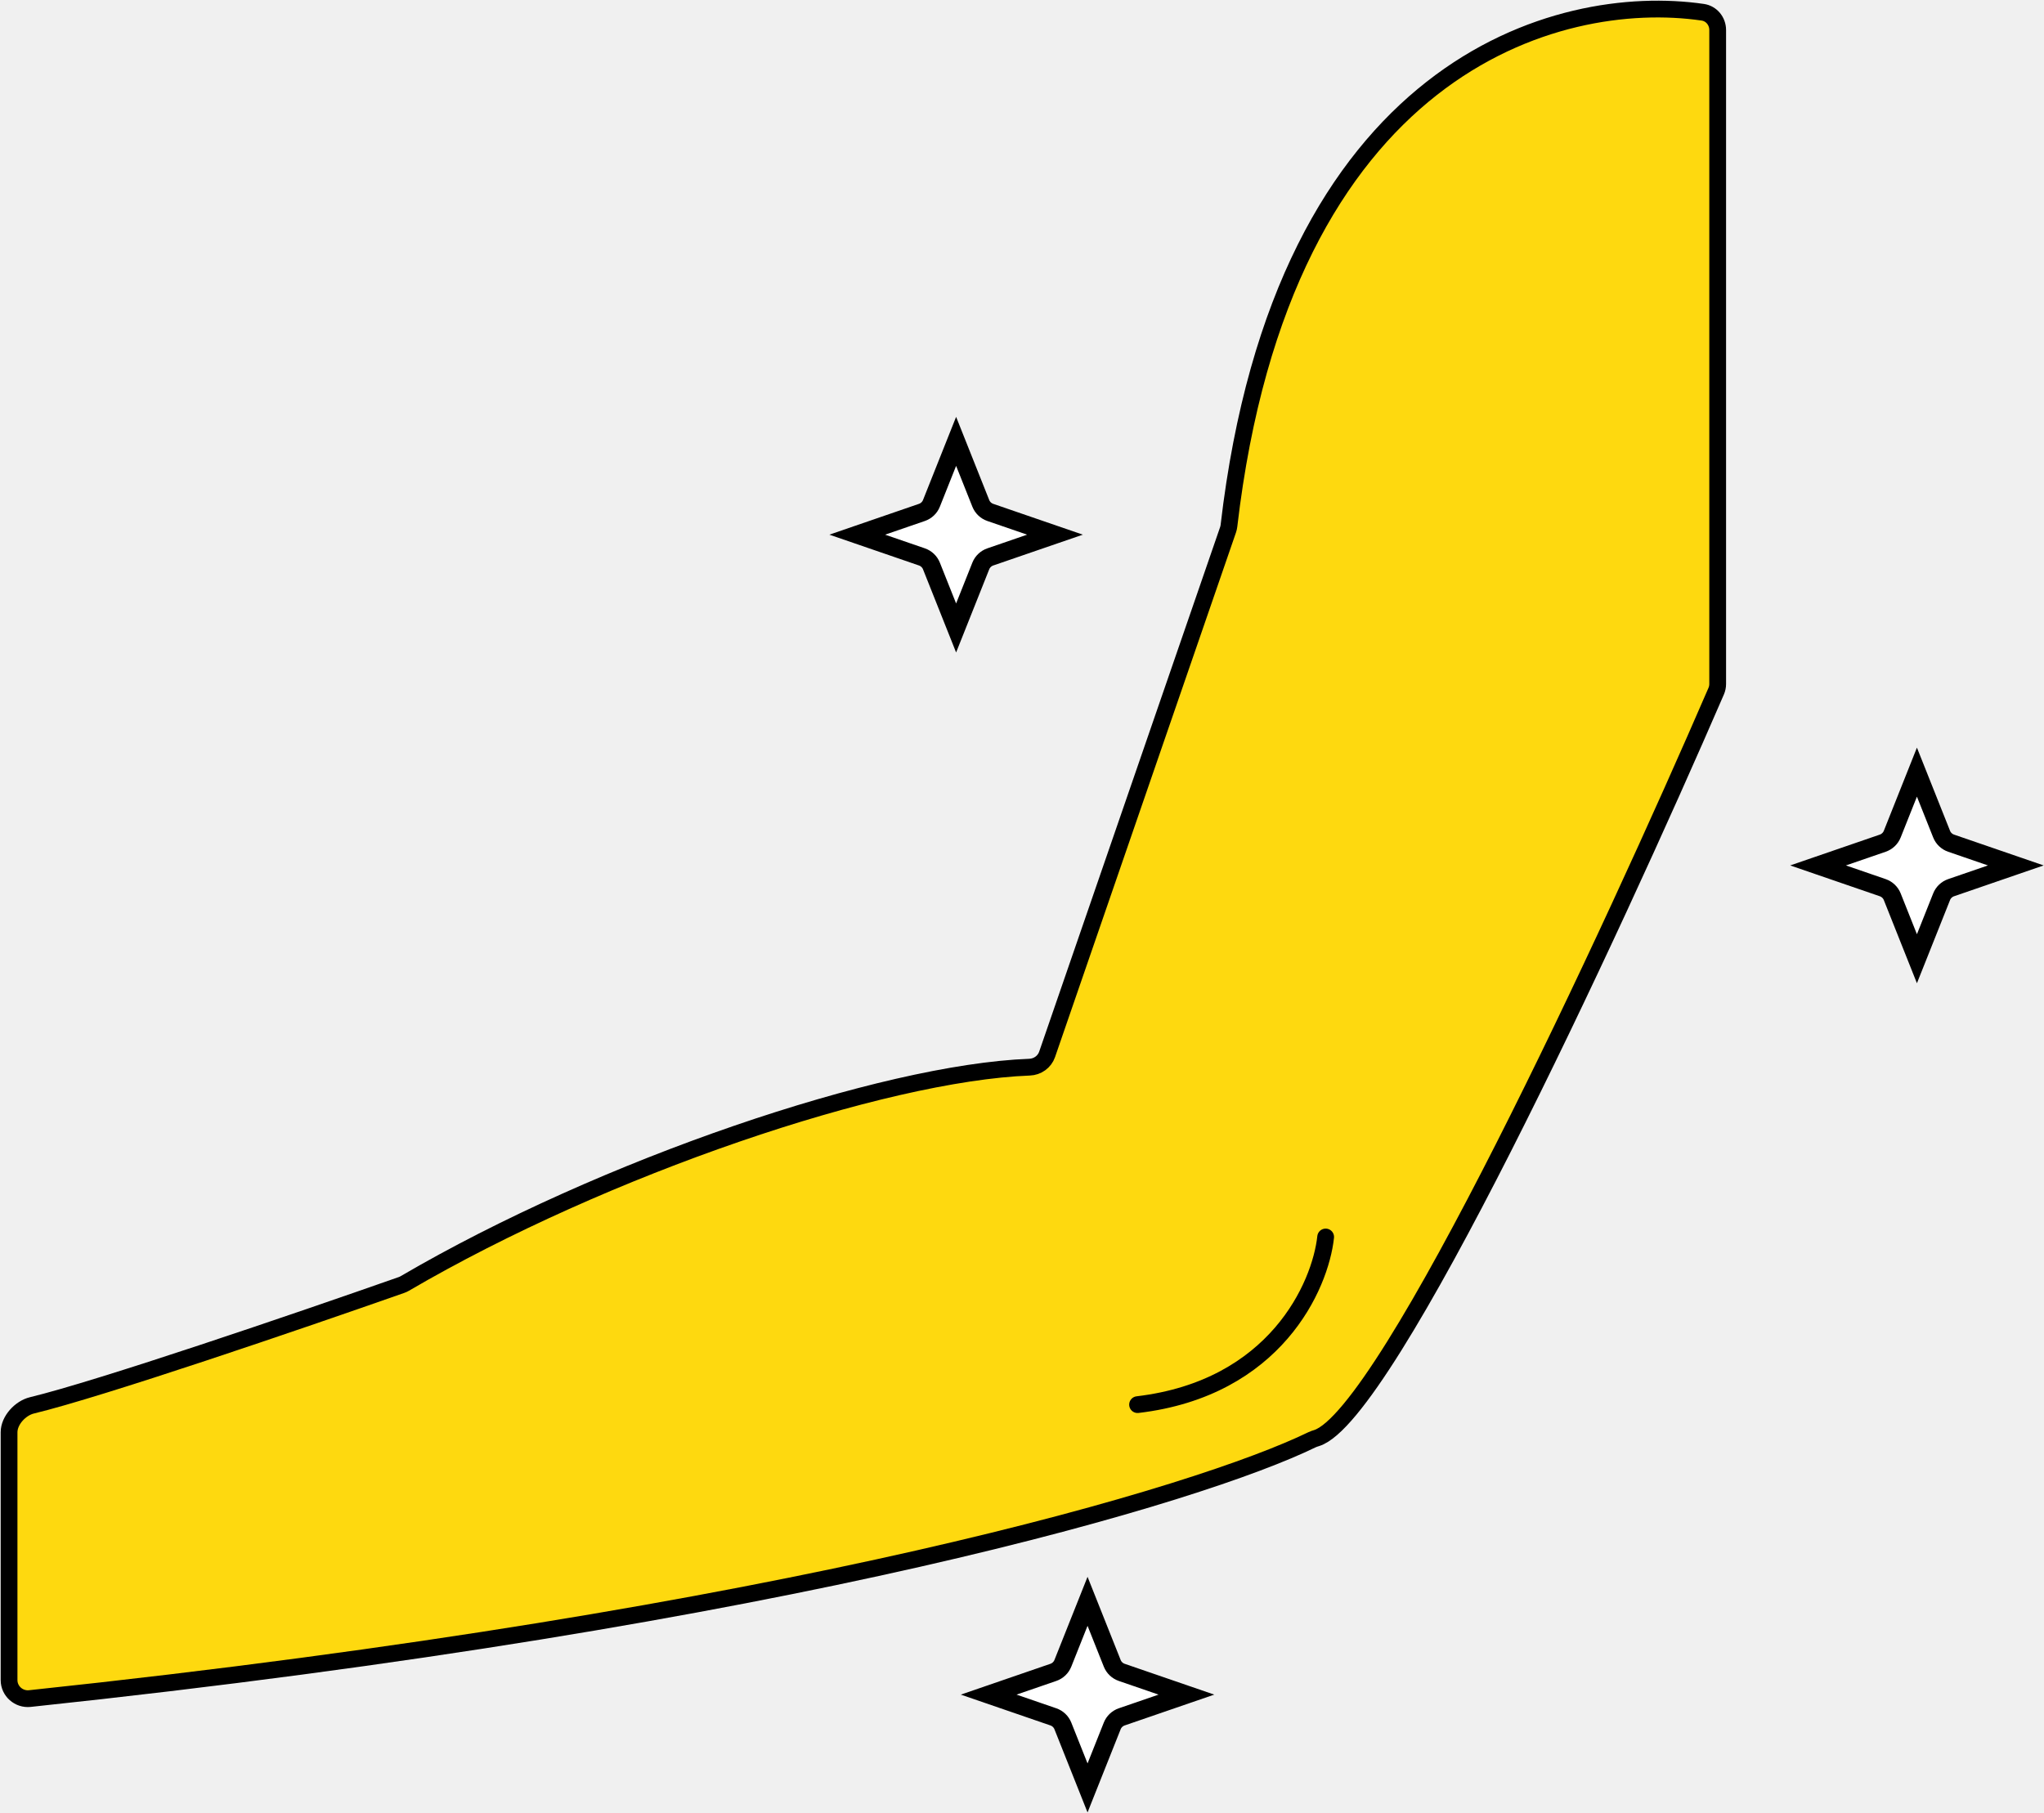
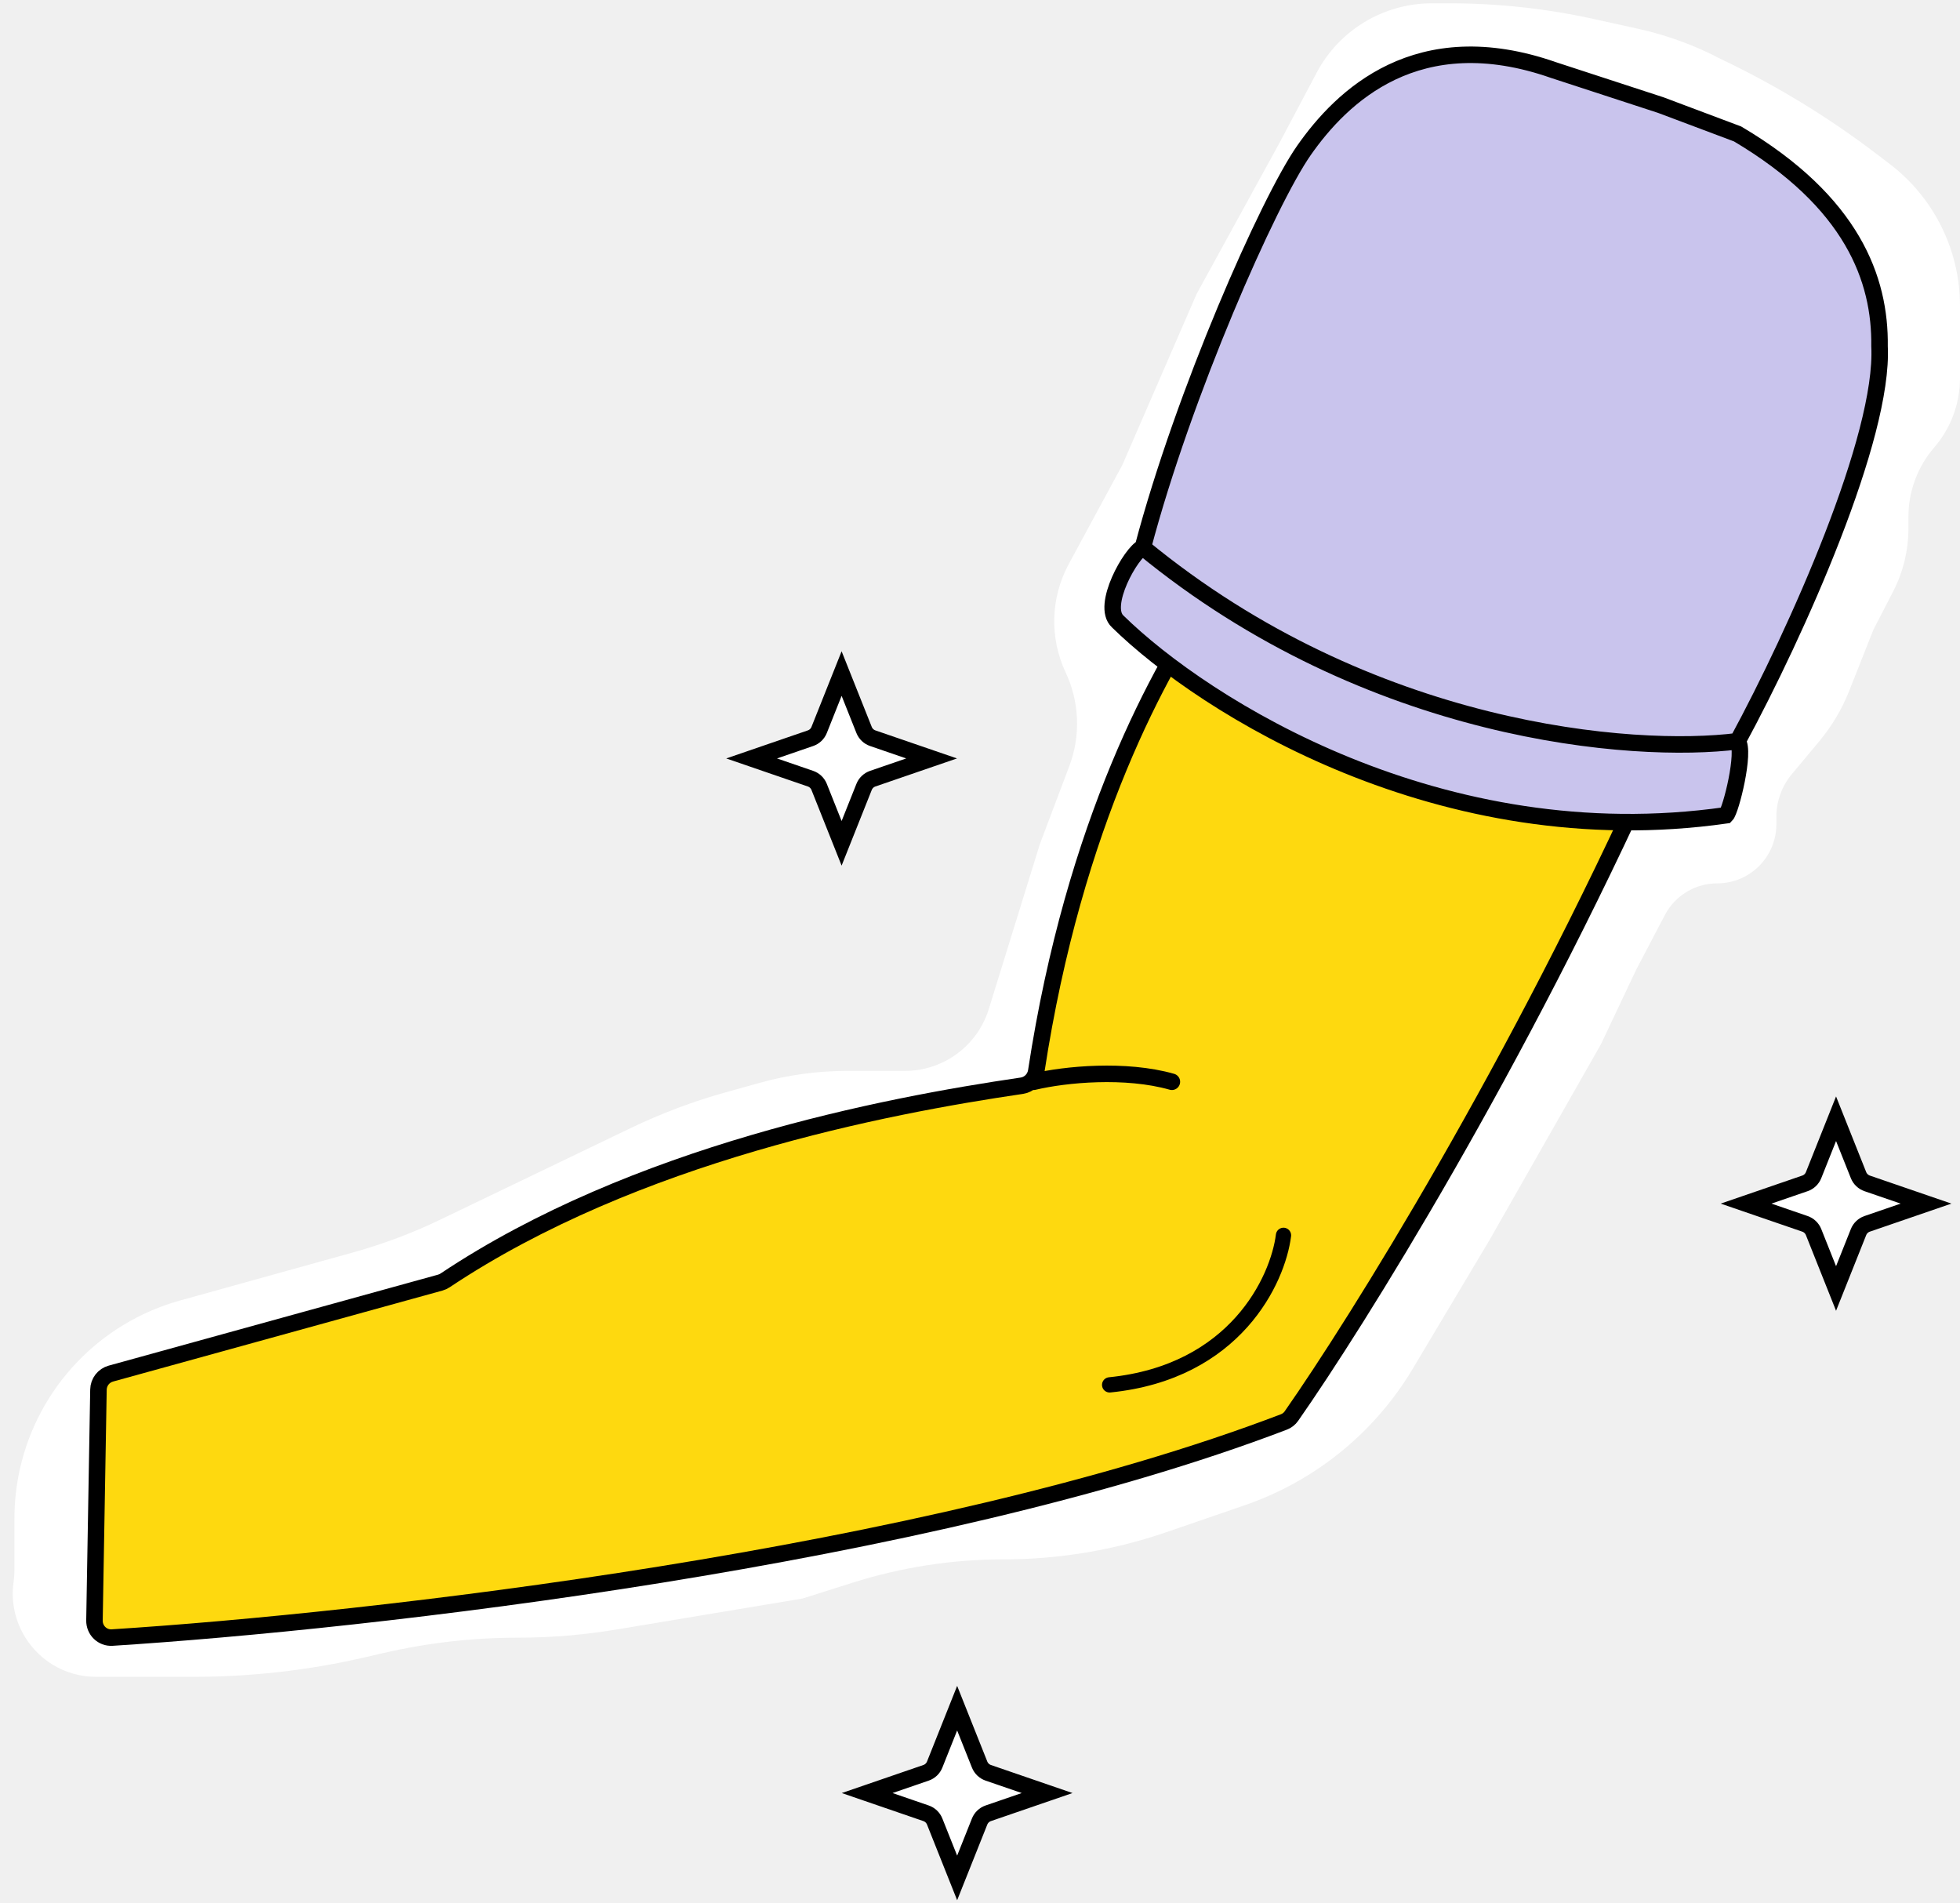
- <svg xmlns="http://www.w3.org/2000/svg" width="451" height="400" viewBox="0 0 451 400" fill="none">
-   <path d="M271.163 116.043C283.018 14.398 343.759 -1.951 375.705 2.703C377.635 2.984 379 4.677 379 6.627V150.93C379 151.49 378.894 152.023 378.672 152.537C355.421 206.307 306.168 312.397 290.518 317.377C290.141 317.497 289.831 317.586 289.475 317.759C265.271 329.556 176.002 356.937 6.574 374.873C4.154 375.129 2 373.235 2 370.802V316.104C2 313.466 4.489 310.779 7.054 310.16C22.092 306.527 65.356 291.763 88.604 283.59C88.853 283.502 89.08 283.396 89.308 283.263C133.221 257.566 194.757 236.747 227.167 235.522C228.916 235.456 230.47 234.355 231.04 232.7L270.964 116.923C271.061 116.641 271.128 116.339 271.163 116.043Z" fill="#FED90F" stroke="black" stroke-width="3.7" />
-   <path d="M292.5 273C291.333 283.833 281.4 306.4 251 310" stroke="black" stroke-width="3.7" stroke-linecap="round" />
-   <path d="M205.518 111.089L210.962 97.409L216.407 111.089C216.781 112.029 217.546 112.759 218.503 113.089L232.777 118L218.503 122.911C217.546 123.241 216.781 123.971 216.407 124.911L210.962 138.591L205.518 124.911C205.144 123.971 204.378 123.241 203.422 122.911L189.147 118L203.422 113.089C204.378 112.759 205.144 112.029 205.518 111.089Z" fill="white" stroke="black" stroke-width="4" />
-   <path d="M234.518 367.089L239.962 353.409L245.407 367.089C245.781 368.029 246.546 368.759 247.503 369.089L261.777 374L247.503 378.911C246.546 379.241 245.781 379.971 245.407 380.911L239.962 394.591L234.518 380.911C234.144 379.971 233.378 379.241 232.422 378.911L218.147 374L232.422 369.089C233.378 368.759 234.144 368.029 234.518 367.089Z" fill="white" stroke="black" stroke-width="4" />
-   <path d="M417.518 184.089L422.962 170.409L428.407 184.089C428.781 185.029 429.546 185.759 430.503 186.089L444.777 191L430.503 195.911C429.546 196.241 428.781 196.971 428.407 197.911L422.962 211.591L417.518 197.911C417.144 196.971 416.378 196.241 415.422 195.911L401.147 191L415.422 186.089C416.378 185.759 417.144 185.029 417.518 184.089Z" fill="white" stroke="black" stroke-width="4" />
+ <svg xmlns="http://www.w3.org/2000/svg" width="475" height="461" viewBox="0 0 475 461" fill="none">
+   <path d="M85.583 303.483L43.636 315.135C24.159 320.545 9.242 336.237 4.825 355.963C3.944 359.894 3.5 363.91 3.5 367.939V380.417C3.5 381.374 3.432 382.329 3.297 383.276C1.557 395.44 10.995 406.325 23.284 406.325H25.5H46.958C60.941 406.325 74.878 404.733 88.5 401.581L92.893 400.564C103.596 398.087 114.547 396.836 125.533 396.836C133.497 396.836 141.448 396.179 149.305 394.871L194.5 387.348L206.641 383.508C218.477 379.764 230.817 377.859 243.231 377.859C256.651 377.859 269.977 375.633 282.668 371.271L301.625 364.756C307.19 362.844 312.515 360.294 317.494 357.159C327.687 350.741 336.216 342.002 342.386 331.658L347 323.923L361 300.45L388 253.007L396.5 235.028L403.474 221.729C405.949 217.009 410.839 214.053 416.167 214.053C424.083 214.053 430.5 207.636 430.5 199.72V197.924C430.5 194.147 431.825 190.49 434.244 187.591L440.894 179.62C443.945 175.964 446.393 171.843 448.146 167.415L454 152.625L458.794 143.331C461.229 138.609 462.5 133.373 462.5 128.059V125.235C462.5 119.064 464.718 113.099 468.75 108.428C472.782 103.756 475 97.791 475 91.621V77.714V74.135C475 60.653 468.714 47.943 458 39.759L454.616 37.184C442.904 28.271 430.297 20.598 417 14.289C410.695 10.975 403.975 8.518 397.019 6.984L386.246 4.608C374.783 2.08 363.079 0.805 351.34 0.805H347C335.31 0.805 324.577 7.264 319.102 17.593L310 34.765L290 71.222L272 112.673L259.004 136.687C254.6 144.826 254.323 154.572 258.259 162.947C261.609 170.077 261.93 178.259 259.148 185.629L252 204.564L239.629 244.515C237.947 249.949 234.159 254.482 229.111 257.104C226.082 258.677 222.718 259.499 219.304 259.499H205.261C198.12 259.499 191.013 260.47 184.134 262.384L176.002 264.648C168.016 266.871 160.243 269.796 152.773 273.388L106.711 295.54C99.917 298.807 92.847 301.465 85.583 303.483Z" fill="white" />
+   <path d="M294.392 142.032C309.227 39.115 372.117 26.733 401.98 33.463C402.103 33.49 402.223 33.505 402.349 33.507C403.349 33.524 404.146 34.349 404.128 35.349L401.593 181.999C401.583 182.553 401.46 183.102 401.233 183.608C367.687 258.289 328.924 320.327 312.97 343.142C312.506 343.806 311.887 344.281 311.131 344.57C224.949 377.505 88.937 392.89 27.187 396.811C24.806 396.963 22.853 395.043 22.894 392.657L23.861 336.727C23.893 334.909 25.117 333.329 26.869 332.846L106.683 310.803C107.108 310.686 107.511 310.5 107.878 310.255C153.931 279.543 214.414 267.961 247.636 263.089C249.438 262.825 250.855 261.394 251.129 259.593C260.339 199.214 281.186 161.931 293.699 143.821C294.066 143.29 294.3 142.671 294.392 142.032Z" fill="#FED90F" stroke="black" stroke-width="4" />
+   <path d="M311.05 299.344C309.697 310.142 299.375 332.508 268.918 335.579" stroke="black" stroke-width="3.7" stroke-linecap="round" />
+   <path d="M250.5 262.132C258.167 260.3 272.8 258.935 284 262.132" stroke="black" stroke-width="4" stroke-linecap="round" />
+   <path d="M418.301 197.556C349.262 207.411 291.872 171.184 270.87 150.591C266.751 146.811 274.151 133.845 276.972 132.649C286.831 95.298 307.41 48.744 316 36.458C325.126 23.406 343.483 5.43 376.5 16.981L402.5 25.471L421.105 32.462C448.938 48.959 455.71 67.687 455.5 83.901C456.591 105.819 435.474 153.069 421.105 179.609C423.047 182.083 419.468 196.411 418.301 197.556Z" fill="#C9C4ED" />
+   <path d="M421.105 179.609C423.047 182.083 419.468 196.411 418.301 197.556C349.262 207.411 291.872 171.184 270.87 150.591C266.751 146.811 274.151 133.845 276.972 132.649M421.105 179.609C395.977 182.809 331.971 177.898 276.972 132.649M421.105 179.609C435.474 153.069 456.591 105.819 455.5 83.901C455.71 67.687 448.938 48.959 421.105 32.462L402.5 25.471L376.5 16.981C343.483 5.43 325.126 23.406 316 36.458C307.41 48.744 286.831 95.298 276.972 132.649" stroke="black" stroke-width="4" />
+   <path d="M226.518 427.585L231.962 413.921L237.407 427.585C237.781 428.525 238.547 429.254 239.503 429.583L253.771 434.486L239.503 439.389C238.547 439.718 237.781 440.448 237.407 441.388L231.962 455.052L226.518 441.388C226.143 440.448 225.378 439.718 224.421 439.389L210.154 434.486L224.421 429.583C225.378 429.254 226.143 428.525 226.518 427.585Z" fill="white" stroke="black" stroke-width="4" />
+   <path d="M439.518 284.754L444.962 271.089L450.407 284.754C450.781 285.694 451.547 286.423 452.503 286.752L466.771 291.655L452.503 296.558C451.547 296.887 450.781 297.617 450.407 298.557L444.962 312.221L439.518 298.557C439.143 297.617 438.378 296.887 437.421 296.558L423.154 291.655L437.421 286.752C438.378 286.423 439.143 285.694 439.518 284.754Z" fill="white" stroke="black" stroke-width="4" />
+   <path d="M198.518 176.881L203.962 163.217L209.407 176.881C209.781 177.821 210.547 178.551 211.503 178.88L225.771 183.783L211.503 188.686C210.547 189.015 209.781 189.744 209.407 190.684L203.962 204.349L198.518 190.684C198.143 189.744 197.378 189.015 196.421 188.686L182.154 183.783L196.421 178.88C197.378 178.551 198.143 177.821 198.518 176.881Z" fill="white" stroke="black" stroke-width="4" />
</svg>
